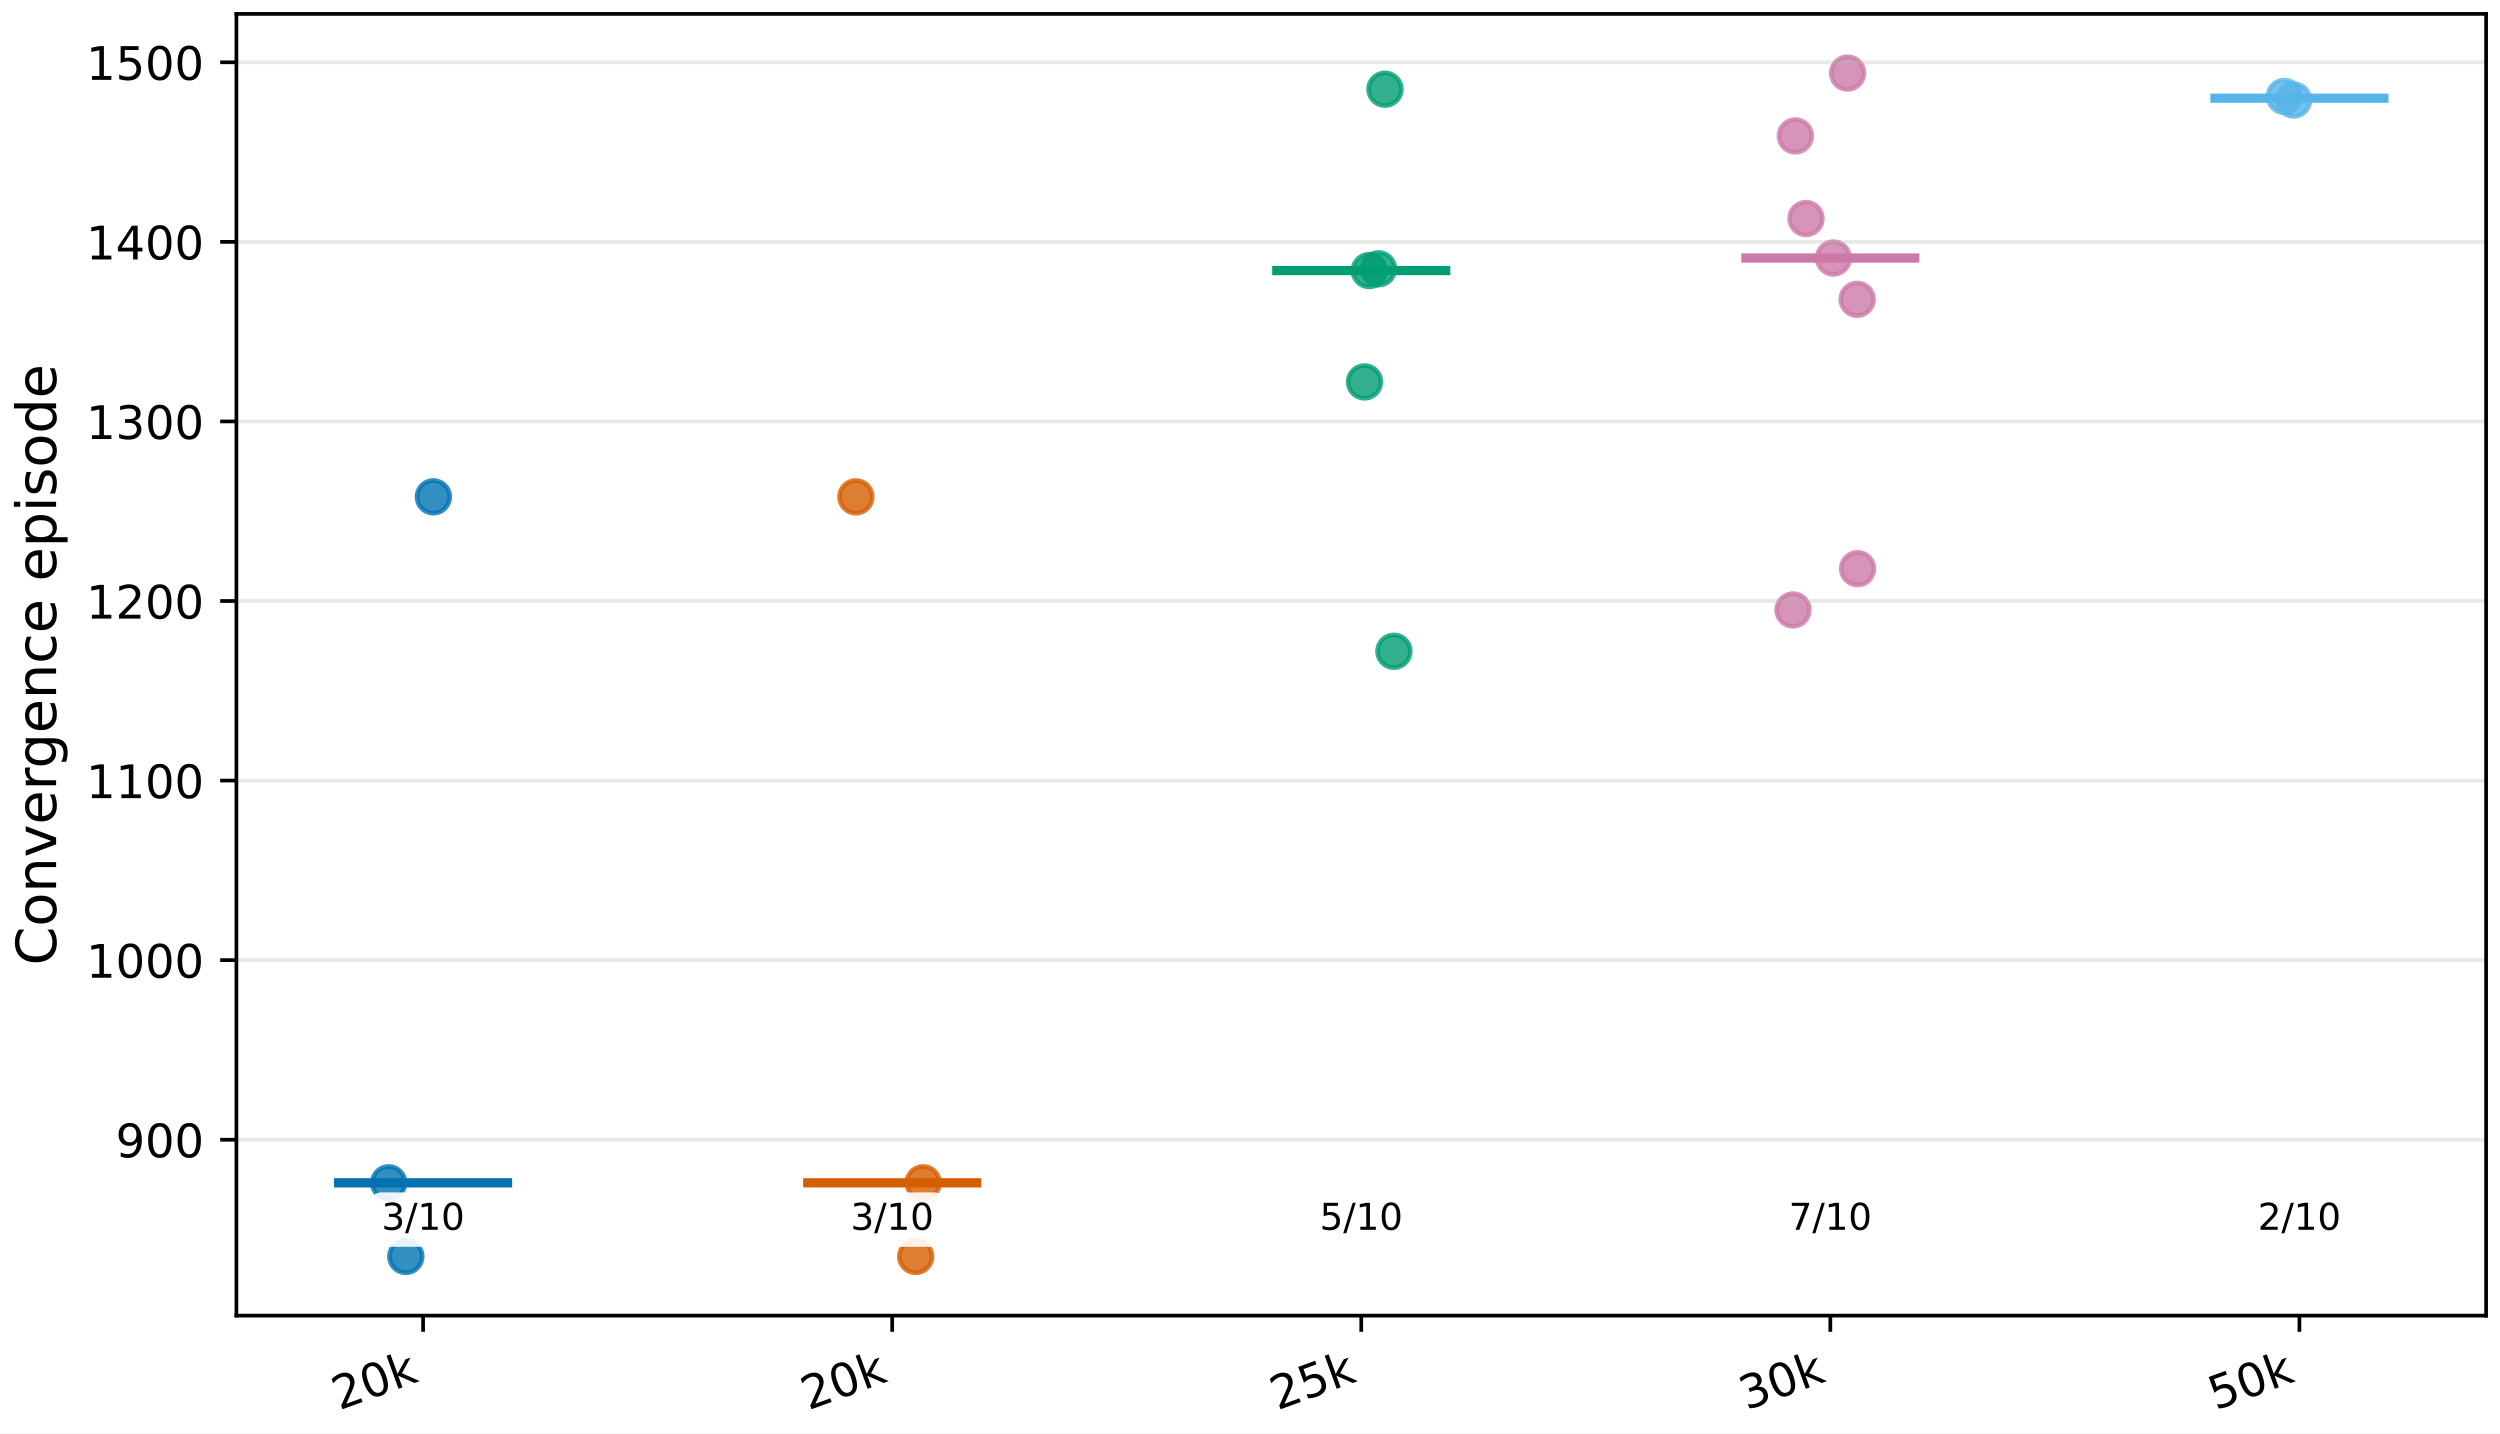
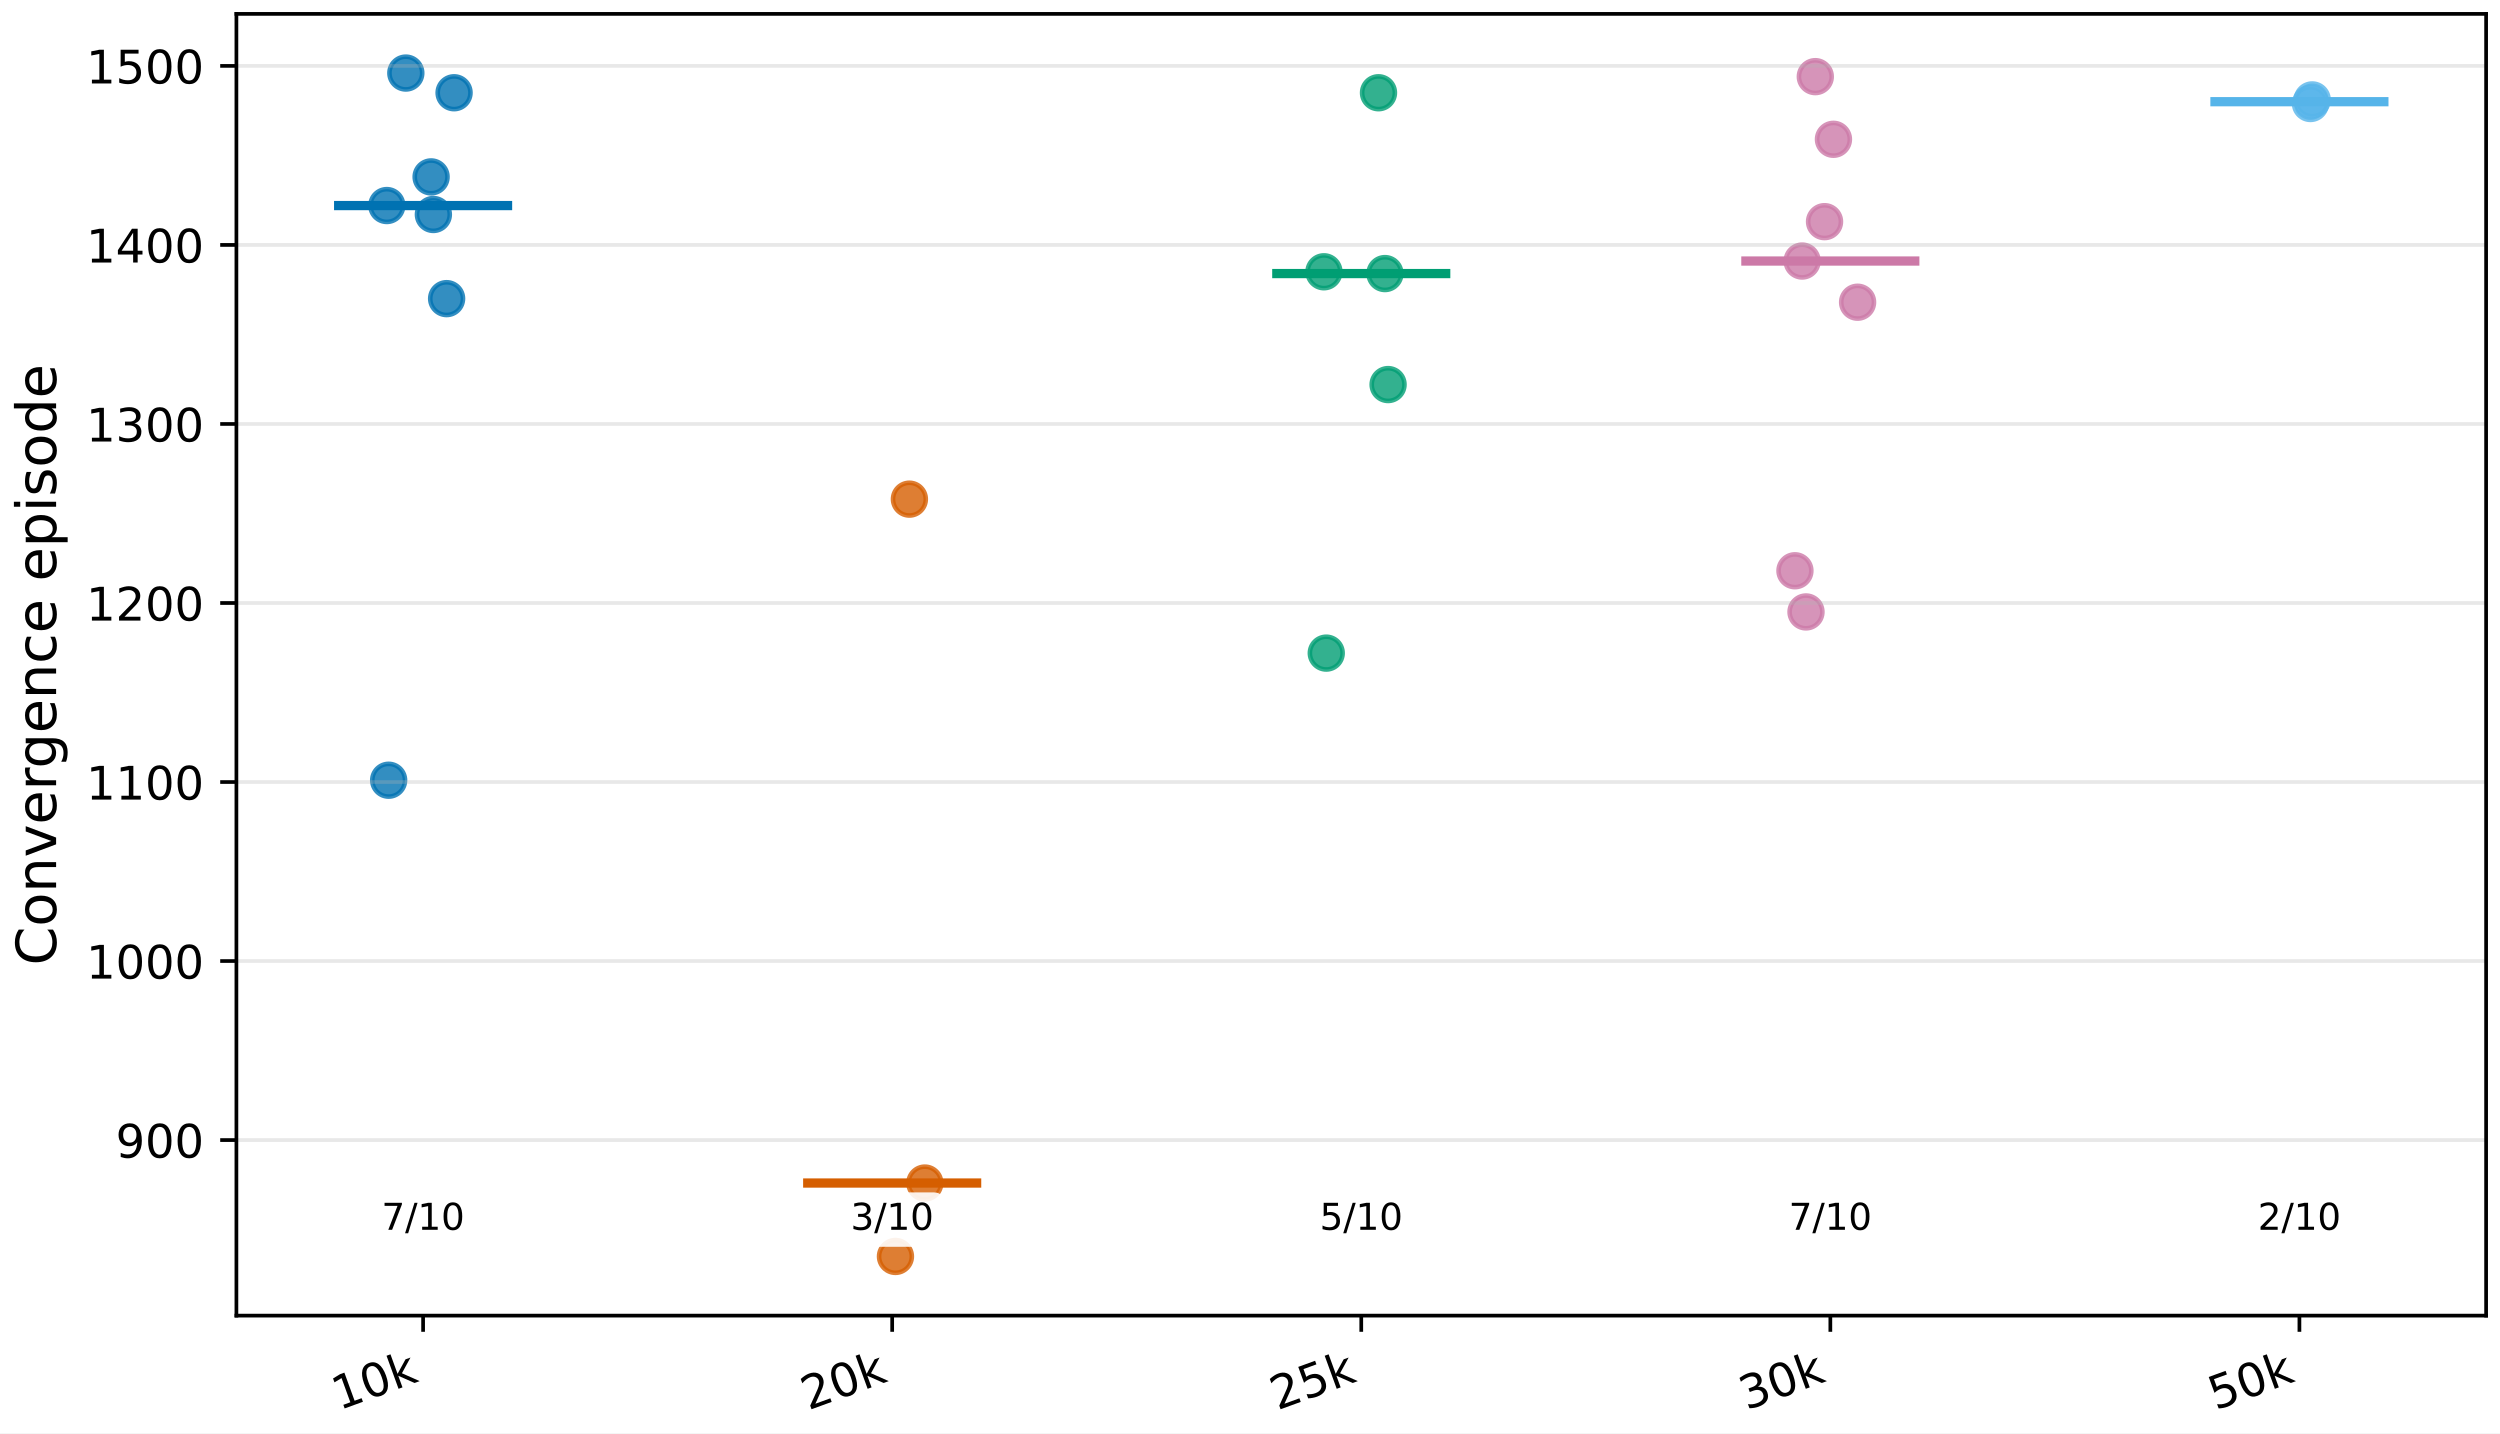
<svg xmlns="http://www.w3.org/2000/svg" xmlns:xlink="http://www.w3.org/1999/xlink" width="540pt" height="309.6pt" viewBox="0 0 540 309.6" version="1.1">
  <defs>
    <style type="text/css">*{stroke-linejoin: round; stroke-linecap: butt}</style>
  </defs>
  <g id="figure_1">
    <g id="patch_1">
      <path d="M 0 309.6  L 540 309.6  L 540 0  L 0 0  z " style="fill: #ffffff" />
    </g>
    <g id="axes_1">
      <g id="patch_2">
        <path d="M 51.064 284.173  L 537 284.173  L 537 3  L 51.064 3  z " style="fill: #ffffff" />
      </g>
      <g id="PathCollection_1">
        <defs>
-           <path id="mad6be61bfe" d="M 0 3.536  C 0.938 3.536 1.837 3.163 2.5 2.5  C 3.163 1.837 3.536 0.938 3.536 0  C 3.536 -0.938 3.163 -1.837 2.5 -2.5  C 1.837 -3.163 0.938 -3.536 0 -3.536  C -0.938 -3.536 -1.837 -3.163 -2.5 -2.5  C -3.163 -1.837 -3.536 -0.938 -3.536 0  C -3.536 0.938 -3.163 1.837 -2.5 2.5  C -1.837 3.163 -0.938 3.536 0 3.536  z " style="stroke: #0072b2; stroke-opacity: 0.8" />
+           <path id="m08c985f103" d="M 0 3.536  C 0.938 3.536 1.837 3.163 2.5 2.5  C 3.163 1.837 3.536 0.938 3.536 0  C 3.536 -0.938 3.163 -1.837 2.5 -2.5  C 1.837 -3.163 0.938 -3.536 0 -3.536  C -0.938 -3.536 -1.837 -3.163 -2.5 -2.5  C -3.163 -1.837 -3.536 -0.938 -3.536 0  C -3.536 0.938 -3.163 1.837 -2.5 2.5  C -1.837 3.163 -0.938 3.536 0 3.536  z " style="stroke: #0072b2; stroke-opacity: 0.8" />
        </defs>
-         <g clip-path="url(#pda0792e534)">
-           <use xlink:href="#mad6be61bfe" x="93.61" y="107.32" style="fill: #0072b2; fill-opacity: 0.8; stroke: #0072b2; stroke-opacity: 0.8" />
-           <use xlink:href="#mad6be61bfe" x="87.658" y="271.392" style="fill: #0072b2; fill-opacity: 0.8; stroke: #0072b2; stroke-opacity: 0.8" />
-           <use xlink:href="#mad6be61bfe" x="83.948" y="255.489" style="fill: #0072b2; fill-opacity: 0.8; stroke: #0072b2; stroke-opacity: 0.8" />
+         <g clip-path="url(#p8108a9ac82)">
+           <use xlink:href="#m08c985f103" x="93.61" y="46.33" style="fill: #0072b2; fill-opacity: 0.8; stroke: #0072b2; stroke-opacity: 0.8" />
+           <use xlink:href="#m08c985f103" x="87.658" y="15.781" style="fill: #0072b2; fill-opacity: 0.8; stroke: #0072b2; stroke-opacity: 0.8" />
+           <use xlink:href="#m08c985f103" x="83.948" y="168.529" style="fill: #0072b2; fill-opacity: 0.8; stroke: #0072b2; stroke-opacity: 0.8" />
+           <use xlink:href="#m08c985f103" x="83.552" y="44.397" style="fill: #0072b2; fill-opacity: 0.8; stroke: #0072b2; stroke-opacity: 0.8" />
+           <use xlink:href="#m08c985f103" x="96.468" y="64.505" style="fill: #0072b2; fill-opacity: 0.8; stroke: #0072b2; stroke-opacity: 0.8" />
+           <use xlink:href="#m08c985f103" x="98.081" y="20.035" style="fill: #0072b2; fill-opacity: 0.8; stroke: #0072b2; stroke-opacity: 0.8" />
+           <use xlink:href="#m08c985f103" x="93.118" y="38.21" style="fill: #0072b2; fill-opacity: 0.8; stroke: #0072b2; stroke-opacity: 0.8" />
        </g>
      </g>
      <g id="PathCollection_2">
        <defs>
-           <path id="m1b64a52588" d="M 0 3.536  C 0.938 3.536 1.837 3.163 2.5 2.5  C 3.163 1.837 3.536 0.938 3.536 0  C 3.536 -0.938 3.163 -1.837 2.5 -2.5  C 1.837 -3.163 0.938 -3.536 0 -3.536  C -0.938 -3.536 -1.837 -3.163 -2.5 -2.5  C -3.163 -1.837 -3.536 -0.938 -3.536 0  C -3.536 0.938 -3.163 1.837 -2.5 2.5  C -1.837 3.163 -0.938 3.536 0 3.536  z " style="stroke: #d55e00; stroke-opacity: 0.8" />
+           <path id="meb2c3dd4ef" d="M 0 3.536  C 0.938 3.536 1.837 3.163 2.5 2.5  C 3.163 1.837 3.536 0.938 3.536 0  C 3.536 -0.938 3.163 -1.837 2.5 -2.5  C 1.837 -3.163 0.938 -3.536 0 -3.536  C -0.938 -3.536 -1.837 -3.163 -2.5 -2.5  C -3.163 -1.837 -3.536 -0.938 -3.536 0  C -3.536 0.938 -3.163 1.837 -2.5 2.5  C -1.837 3.163 -0.938 3.536 0 3.536  z " style="stroke: #d55e00; stroke-opacity: 0.8" />
        </defs>
-         <g clip-path="url(#pda0792e534)">
-           <use xlink:href="#m1b64a52588" x="184.873" y="107.32" style="fill: #d55e00; fill-opacity: 0.8; stroke: #d55e00; stroke-opacity: 0.8" />
-           <use xlink:href="#m1b64a52588" x="197.789" y="271.392" style="fill: #d55e00; fill-opacity: 0.8; stroke: #d55e00; stroke-opacity: 0.8" />
-           <use xlink:href="#m1b64a52588" x="199.402" y="255.489" style="fill: #d55e00; fill-opacity: 0.8; stroke: #d55e00; stroke-opacity: 0.8" />
+         <g clip-path="url(#p8108a9ac82)">
+           <use xlink:href="#meb2c3dd4ef" x="196.431" y="107.816" style="fill: #d55e00; fill-opacity: 0.8; stroke: #d55e00; stroke-opacity: 0.8" />
+           <use xlink:href="#meb2c3dd4ef" x="193.418" y="271.392" style="fill: #d55e00; fill-opacity: 0.8; stroke: #d55e00; stroke-opacity: 0.8" />
+           <use xlink:href="#meb2c3dd4ef" x="199.764" y="255.537" style="fill: #d55e00; fill-opacity: 0.8; stroke: #d55e00; stroke-opacity: 0.8" />
        </g>
      </g>
      <g id="PathCollection_3">
        <defs>
-           <path id="m10fcb82336" d="M 0 3.536  C 0.938 3.536 1.837 3.163 2.5 2.5  C 3.163 1.837 3.536 0.938 3.536 0  C 3.536 -0.938 3.163 -1.837 2.5 -2.5  C 1.837 -3.163 0.938 -3.536 0 -3.536  C -0.938 -3.536 -1.837 -3.163 -2.5 -2.5  C -3.163 -1.837 -3.536 -0.938 -3.536 0  C -3.536 0.938 -3.163 1.837 -2.5 2.5  C -1.837 3.163 -0.938 3.536 0 3.536  z " style="stroke: #009e73; stroke-opacity: 0.8" />
+           <path id="m540db46523" d="M 0 3.536  C 0.938 3.536 1.837 3.163 2.5 2.5  C 3.163 1.837 3.536 0.938 3.536 0  C 3.536 -0.938 3.163 -1.837 2.5 -2.5  C 1.837 -3.163 0.938 -3.536 0 -3.536  C -0.938 -3.536 -1.837 -3.163 -2.5 -2.5  C -3.163 -1.837 -3.536 -0.938 -3.536 0  C -3.536 0.938 -3.163 1.837 -2.5 2.5  C -1.837 3.163 -0.938 3.536 0 3.536  z " style="stroke: #009e73; stroke-opacity: 0.8" />
        </defs>
-         <g clip-path="url(#pda0792e534)">
-           <use xlink:href="#m10fcb82336" x="295.761" y="58.447" style="fill: #009e73; fill-opacity: 0.8; stroke: #009e73; stroke-opacity: 0.8" />
-           <use xlink:href="#m10fcb82336" x="297.752" y="58.059" style="fill: #009e73; fill-opacity: 0.8; stroke: #009e73; stroke-opacity: 0.8" />
-           <use xlink:href="#m10fcb82336" x="294.739" y="82.496" style="fill: #009e73; fill-opacity: 0.8; stroke: #009e73; stroke-opacity: 0.8" />
-           <use xlink:href="#m10fcb82336" x="301.085" y="140.677" style="fill: #009e73; fill-opacity: 0.8; stroke: #009e73; stroke-opacity: 0.8" />
-           <use xlink:href="#m10fcb82336" x="299.152" y="19.272" style="fill: #009e73; fill-opacity: 0.8; stroke: #009e73; stroke-opacity: 0.8" />
+         <g clip-path="url(#p8108a9ac82)">
+           <use xlink:href="#m540db46523" x="299.152" y="59.092" style="fill: #009e73; fill-opacity: 0.8; stroke: #009e73; stroke-opacity: 0.8" />
+           <use xlink:href="#m540db46523" x="285.971" y="58.705" style="fill: #009e73; fill-opacity: 0.8; stroke: #009e73; stroke-opacity: 0.8" />
+           <use xlink:href="#m540db46523" x="299.826" y="83.067" style="fill: #009e73; fill-opacity: 0.8; stroke: #009e73; stroke-opacity: 0.8" />
+           <use xlink:href="#m540db46523" x="286.471" y="141.073" style="fill: #009e73; fill-opacity: 0.8; stroke: #009e73; stroke-opacity: 0.8" />
+           <use xlink:href="#m540db46523" x="297.755" y="20.035" style="fill: #009e73; fill-opacity: 0.8; stroke: #009e73; stroke-opacity: 0.8" />
        </g>
      </g>
      <g id="PathCollection_4">
        <defs>
-           <path id="mb8eac9ff98" d="M 0 3.536  C 0.938 3.536 1.837 3.163 2.5 2.5  C 3.163 1.837 3.536 0.938 3.536 0  C 3.536 -0.938 3.163 -1.837 2.5 -2.5  C 1.837 -3.163 0.938 -3.536 0 -3.536  C -0.938 -3.536 -1.837 -3.163 -2.5 -2.5  C -3.163 -1.837 -3.536 -0.938 -3.536 0  C -3.536 0.938 -3.163 1.837 -2.5 2.5  C -1.837 3.163 -0.938 3.536 0 3.536  z " style="stroke: #cc79a7; stroke-opacity: 0.8" />
+           <path id="mb07aaba32c" d="M 0 3.536  C 0.938 3.536 1.837 3.163 2.5 2.5  C 3.163 1.837 3.536 0.938 3.536 0  C 3.536 -0.938 3.163 -1.837 2.5 -2.5  C 1.837 -3.163 0.938 -3.536 0 -3.536  C -0.938 -3.536 -1.837 -3.163 -2.5 -2.5  C -3.163 -1.837 -3.536 -0.938 -3.536 0  C -3.536 0.938 -3.163 1.837 -2.5 2.5  C -1.837 3.163 -0.938 3.536 0 3.536  z " style="stroke: #cc79a7; stroke-opacity: 0.8" />
        </defs>
-         <g clip-path="url(#pda0792e534)">
-           <use xlink:href="#mb8eac9ff98" x="387.292" y="131.756" style="fill: #cc79a7; fill-opacity: 0.8; stroke: #cc79a7; stroke-opacity: 0.8" />
-           <use xlink:href="#mb8eac9ff98" x="401.147" y="64.653" style="fill: #cc79a7; fill-opacity: 0.8; stroke: #cc79a7; stroke-opacity: 0.8" />
-           <use xlink:href="#mb8eac9ff98" x="387.792" y="29.357" style="fill: #cc79a7; fill-opacity: 0.8; stroke: #cc79a7; stroke-opacity: 0.8" />
-           <use xlink:href="#mb8eac9ff98" x="399.076" y="15.781" style="fill: #cc79a7; fill-opacity: 0.8; stroke: #cc79a7; stroke-opacity: 0.8" />
-           <use xlink:href="#mb8eac9ff98" x="390.095" y="47.199" style="fill: #cc79a7; fill-opacity: 0.8; stroke: #cc79a7; stroke-opacity: 0.8" />
-           <use xlink:href="#mb8eac9ff98" x="401.241" y="122.835" style="fill: #cc79a7; fill-opacity: 0.8; stroke: #cc79a7; stroke-opacity: 0.8" />
-           <use xlink:href="#mb8eac9ff98" x="396.025" y="55.732" style="fill: #cc79a7; fill-opacity: 0.8; stroke: #cc79a7; stroke-opacity: 0.8" />
+         <g clip-path="url(#p8108a9ac82)">
+           <use xlink:href="#mb07aaba32c" x="390.095" y="132.179" style="fill: #cc79a7; fill-opacity: 0.8; stroke: #cc79a7; stroke-opacity: 0.8" />
+           <use xlink:href="#mb07aaba32c" x="401.241" y="65.279" style="fill: #cc79a7; fill-opacity: 0.8; stroke: #cc79a7; stroke-opacity: 0.8" />
+           <use xlink:href="#mb07aaba32c" x="396.025" y="30.089" style="fill: #cc79a7; fill-opacity: 0.8; stroke: #cc79a7; stroke-opacity: 0.8" />
+           <use xlink:href="#mb07aaba32c" x="392.106" y="16.554" style="fill: #cc79a7; fill-opacity: 0.8; stroke: #cc79a7; stroke-opacity: 0.8" />
+           <use xlink:href="#mb07aaba32c" x="394.1" y="47.877" style="fill: #cc79a7; fill-opacity: 0.8; stroke: #cc79a7; stroke-opacity: 0.8" />
+           <use xlink:href="#mb07aaba32c" x="387.706" y="123.284" style="fill: #cc79a7; fill-opacity: 0.8; stroke: #cc79a7; stroke-opacity: 0.8" />
+           <use xlink:href="#mb07aaba32c" x="389.262" y="56.385" style="fill: #cc79a7; fill-opacity: 0.8; stroke: #cc79a7; stroke-opacity: 0.8" />
        </g>
      </g>
      <g id="PathCollection_5">
        <defs>
-           <path id="mf3502fc6fc" d="M 0 3.536  C 0.938 3.536 1.837 3.163 2.5 2.5  C 3.163 1.837 3.536 0.938 3.536 0  C 3.536 -0.938 3.163 -1.837 2.5 -2.5  C 1.837 -3.163 0.938 -3.536 0 -3.536  C -0.938 -3.536 -1.837 -3.163 -2.5 -2.5  C -3.163 -1.837 -3.536 -0.938 -3.536 0  C -3.536 0.938 -3.163 1.837 -2.5 2.5  C -1.837 3.163 -0.938 3.536 0 3.536  z " style="stroke: #56b4e9; stroke-opacity: 0.8" />
+           <path id="m45dda30b47" d="M 0 3.536  C 0.938 3.536 1.837 3.163 2.5 2.5  C 3.163 1.837 3.536 0.938 3.536 0  C 3.536 -0.938 3.163 -1.837 2.5 -2.5  C 1.837 -3.163 0.938 -3.536 0 -3.536  C -0.938 -3.536 -1.837 -3.163 -2.5 -2.5  C -3.163 -1.837 -3.536 -0.938 -3.536 0  C -3.536 0.938 -3.163 1.837 -2.5 2.5  C -1.837 3.163 -0.938 3.536 0 3.536  z " style="stroke: #56b4e9; stroke-opacity: 0.8" />
        </defs>
-         <g clip-path="url(#pda0792e534)">
-           <use xlink:href="#mf3502fc6fc" x="493.427" y="20.823" style="fill: #56b4e9; fill-opacity: 0.8; stroke: #56b4e9; stroke-opacity: 0.8" />
-           <use xlink:href="#mf3502fc6fc" x="495.421" y="21.599" style="fill: #56b4e9; fill-opacity: 0.8; stroke: #56b4e9; stroke-opacity: 0.8" />
+         <g clip-path="url(#p8108a9ac82)">
+           <use xlink:href="#m45dda30b47" x="499.44" y="21.581" style="fill: #56b4e9; fill-opacity: 0.8; stroke: #56b4e9; stroke-opacity: 0.8" />
+           <use xlink:href="#m45dda30b47" x="499.06" y="22.355" style="fill: #56b4e9; fill-opacity: 0.8; stroke: #56b4e9; stroke-opacity: 0.8" />
        </g>
      </g>
      <g id="matplotlib.axis_1">
        <g id="xtick_1">
          <g id="line2d_1">
            <defs>
-               <path id="m8695952b11" d="M 0 0  L 0 3.5  " style="stroke: #000000; stroke-width: 0.8" />
+               <path id="m06d02bda89" d="M 0 0  L 0 3.5  " style="stroke: #000000; stroke-width: 0.8" />
            </defs>
            <g>
-               <use xlink:href="#m8695952b11" x="91.39" y="284.173" style="stroke: #000000; stroke-width: 0.8" />
+               <use xlink:href="#m06d02bda89" x="91.39" y="284.173" style="stroke: #000000; stroke-width: 0.8" />
            </g>
          </g>
          <g id="text_1">
            <g transform="translate(73.27948 304.6455) rotate(-20) scale(0.1 -0.1)">
              <defs>
-                 <path id="DejaVuSans-32" d="M 1228 531  L 3431 531  L 3431 0  L 469 0  L 469 531  Q 828 903 1448 1529  Q 2069 2156 2228 2338  Q 2531 2678 2651 2914  Q 2772 3150 2772 3378  Q 2772 3750 2511 3984  Q 2250 4219 1831 4219  Q 1534 4219 1204 4116  Q 875 4013 500 3803  L 500 4441  Q 881 4594 1212 4672  Q 1544 4750 1819 4750  Q 2544 4750 2975 4387  Q 3406 4025 3406 3419  Q 3406 3131 3298 2873  Q 3191 2616 2906 2266  Q 2828 2175 2409 1742  Q 1991 1309 1228 531  z " transform="scale(0.015625)" />
+                 <path id="DejaVuSans-31" d="M 794 531  L 1825 531  L 1825 4091  L 703 3866  L 703 4441  L 1819 4666  L 2450 4666  L 2450 531  L 3481 531  L 3481 0  L 794 0  L 794 531  z " transform="scale(0.015625)" />
                <path id="DejaVuSans-30" d="M 2034 4250  Q 1547 4250 1301 3770  Q 1056 3291 1056 2328  Q 1056 1369 1301 889  Q 1547 409 2034 409  Q 2525 409 2770 889  Q 3016 1369 3016 2328  Q 3016 3291 2770 3770  Q 2525 4250 2034 4250  z M 2034 4750  Q 2819 4750 3233 4129  Q 3647 3509 3647 2328  Q 3647 1150 3233 529  Q 2819 -91 2034 -91  Q 1250 -91 836 529  Q 422 1150 422 2328  Q 422 3509 836 4129  Q 1250 4750 2034 4750  z " transform="scale(0.015625)" />
                <path id="DejaVuSans-6b" d="M 581 4863  L 1159 4863  L 1159 1991  L 2875 3500  L 3609 3500  L 1753 1863  L 3688 0  L 2938 0  L 1159 1709  L 1159 0  L 581 0  L 581 4863  z " transform="scale(0.015625)" />
              </defs>
-               <use xlink:href="#DejaVuSans-32" />
+               <use xlink:href="#DejaVuSans-31" />
              <use xlink:href="#DejaVuSans-30" transform="translate(63.62305 0)" />
              <use xlink:href="#DejaVuSans-6b" transform="translate(127.2461 0)" />
            </g>
          </g>
        </g>
        <g id="xtick_2">
          <g id="line2d_2">
            <g>
-               <use xlink:href="#m8695952b11" x="192.711" y="284.173" style="stroke: #000000; stroke-width: 0.8" />
+               <use xlink:href="#m06d02bda89" x="192.711" y="284.173" style="stroke: #000000; stroke-width: 0.8" />
            </g>
          </g>
          <g id="text_2">
            <g transform="translate(174.6005 304.6455) rotate(-20) scale(0.1 -0.1)">
+               <defs>
+                 <path id="DejaVuSans-32" d="M 1228 531  L 3431 531  L 3431 0  L 469 0  L 469 531  Q 828 903 1448 1529  Q 2069 2156 2228 2338  Q 2531 2678 2651 2914  Q 2772 3150 2772 3378  Q 2772 3750 2511 3984  Q 2250 4219 1831 4219  Q 1534 4219 1204 4116  Q 875 4013 500 3803  L 500 4441  Q 881 4594 1212 4672  Q 1544 4750 1819 4750  Q 2544 4750 2975 4387  Q 3406 4025 3406 3419  Q 3406 3131 3298 2873  Q 3191 2616 2906 2266  Q 2828 2175 2409 1742  Q 1991 1309 1228 531  z " transform="scale(0.015625)" />
+               </defs>
              <use xlink:href="#DejaVuSans-32" />
              <use xlink:href="#DejaVuSans-30" transform="translate(63.62305 0)" />
              <use xlink:href="#DejaVuSans-6b" transform="translate(127.2461 0)" />
            </g>
          </g>
        </g>
        <g id="xtick_3">
          <g id="line2d_3">
            <g>
-               <use xlink:href="#m8695952b11" x="294.032" y="284.173" style="stroke: #000000; stroke-width: 0.8" />
+               <use xlink:href="#m06d02bda89" x="294.032" y="284.173" style="stroke: #000000; stroke-width: 0.8" />
            </g>
          </g>
          <g id="text_3">
            <g transform="translate(275.9216 304.6455) rotate(-20) scale(0.1 -0.1)">
              <defs>
                <path id="DejaVuSans-35" d="M 691 4666  L 3169 4666  L 3169 4134  L 1269 4134  L 1269 2991  Q 1406 3038 1543 3061  Q 1681 3084 1819 3084  Q 2600 3084 3056 2656  Q 3513 2228 3513 1497  Q 3513 744 3044 326  Q 2575 -91 1722 -91  Q 1428 -91 1123 -41  Q 819 9 494 109  L 494 744  Q 775 591 1075 516  Q 1375 441 1709 441  Q 2250 441 2565 725  Q 2881 1009 2881 1497  Q 2881 1984 2565 2268  Q 2250 2553 1709 2553  Q 1456 2553 1204 2497  Q 953 2441 691 2322  L 691 4666  z " transform="scale(0.015625)" />
              </defs>
              <use xlink:href="#DejaVuSans-32" />
              <use xlink:href="#DejaVuSans-35" transform="translate(63.62305 0)" />
              <use xlink:href="#DejaVuSans-6b" transform="translate(127.2461 0)" />
            </g>
          </g>
        </g>
        <g id="xtick_4">
          <g id="line2d_4">
            <g>
-               <use xlink:href="#m8695952b11" x="395.353" y="284.173" style="stroke: #000000; stroke-width: 0.8" />
+               <use xlink:href="#m06d02bda89" x="395.353" y="284.173" style="stroke: #000000; stroke-width: 0.8" />
            </g>
          </g>
          <g id="text_4">
            <g transform="translate(377.2426 304.6455) rotate(-20) scale(0.1 -0.1)">
              <defs>
                <path id="DejaVuSans-33" d="M 2597 2516  Q 3050 2419 3304 2112  Q 3559 1806 3559 1356  Q 3559 666 3084 287  Q 2609 -91 1734 -91  Q 1441 -91 1130 -33  Q 819 25 488 141  L 488 750  Q 750 597 1062 519  Q 1375 441 1716 441  Q 2309 441 2620 675  Q 2931 909 2931 1356  Q 2931 1769 2642 2001  Q 2353 2234 1838 2234  L 1294 2234  L 1294 2753  L 1863 2753  Q 2328 2753 2575 2939  Q 2822 3125 2822 3475  Q 2822 3834 2567 4026  Q 2313 4219 1838 4219  Q 1578 4219 1281 4162  Q 984 4106 628 3988  L 628 4550  Q 988 4650 1302 4700  Q 1616 4750 1894 4750  Q 2613 4750 3031 4423  Q 3450 4097 3450 3541  Q 3450 3153 3228 2886  Q 3006 2619 2597 2516  z " transform="scale(0.015625)" />
              </defs>
              <use xlink:href="#DejaVuSans-33" />
              <use xlink:href="#DejaVuSans-30" transform="translate(63.62305 0)" />
              <use xlink:href="#DejaVuSans-6b" transform="translate(127.2461 0)" />
            </g>
          </g>
        </g>
        <g id="xtick_5">
          <g id="line2d_5">
            <g>
-               <use xlink:href="#m8695952b11" x="496.674" y="284.173" style="stroke: #000000; stroke-width: 0.8" />
+               <use xlink:href="#m06d02bda89" x="496.674" y="284.173" style="stroke: #000000; stroke-width: 0.8" />
            </g>
          </g>
          <g id="text_5">
            <g transform="translate(478.5637 304.6455) rotate(-20) scale(0.1 -0.1)">
              <use xlink:href="#DejaVuSans-35" />
              <use xlink:href="#DejaVuSans-30" transform="translate(63.62305 0)" />
              <use xlink:href="#DejaVuSans-6b" transform="translate(127.2461 0)" />
            </g>
          </g>
        </g>
      </g>
      <g id="matplotlib.axis_2">
        <g id="ytick_1">
          <g id="line2d_6">
-             <path d="M 51.064 246.18  L 537 246.18  " clip-path="url(#pda0792e534)" style="fill: none; stroke: #b0b0b0; stroke-opacity: 0.3; stroke-width: 0.8; stroke-linecap: square" />
+             <path d="M 51.064 246.256  L 537 246.256  " clip-path="url(#p8108a9ac82)" style="fill: none; stroke: #b0b0b0; stroke-opacity: 0.3; stroke-width: 0.8; stroke-linecap: square" />
          </g>
          <g id="line2d_7">
            <defs>
-               <path id="m1871fb0bd4" d="M 0 0  L -3.5 0  " style="stroke: #000000; stroke-width: 0.8" />
+               <path id="m04e5a65d0e" d="M 0 0  L -3.5 0  " style="stroke: #000000; stroke-width: 0.8" />
            </defs>
            <g>
-               <use xlink:href="#m1871fb0bd4" x="51.064" y="246.18" style="stroke: #000000; stroke-width: 0.8" />
+               <use xlink:href="#m04e5a65d0e" x="51.064" y="246.256" style="stroke: #000000; stroke-width: 0.8" />
            </g>
          </g>
          <g id="text_6">
-             <g transform="translate(24.97649 249.9792) scale(0.1 -0.1)">
+             <g transform="translate(24.97649 250.0555) scale(0.1 -0.1)">
              <defs>
                <path id="DejaVuSans-39" d="M 703 97  L 703 672  Q 941 559 1184 500  Q 1428 441 1663 441  Q 2288 441 2617 861  Q 2947 1281 2994 2138  Q 2813 1869 2534 1725  Q 2256 1581 1919 1581  Q 1219 1581 811 2004  Q 403 2428 403 3163  Q 403 3881 828 4315  Q 1253 4750 1959 4750  Q 2769 4750 3195 4129  Q 3622 3509 3622 2328  Q 3622 1225 3098 567  Q 2575 -91 1691 -91  Q 1453 -91 1209 -44  Q 966 3 703 97  z M 1959 2075  Q 2384 2075 2632 2365  Q 2881 2656 2881 3163  Q 2881 3666 2632 3958  Q 2384 4250 1959 4250  Q 1534 4250 1286 3958  Q 1038 3666 1038 3163  Q 1038 2656 1286 2365  Q 1534 2075 1959 2075  z " transform="scale(0.015625)" />
              </defs>
              <use xlink:href="#DejaVuSans-39" />
              <use xlink:href="#DejaVuSans-30" transform="translate(63.62305 0)" />
              <use xlink:href="#DejaVuSans-30" transform="translate(127.2461 0)" />
            </g>
          </g>
        </g>
        <g id="ytick_2">
          <g id="line2d_8">
-             <path d="M 51.064 207.392  L 537 207.392  " clip-path="url(#pda0792e534)" style="fill: none; stroke: #b0b0b0; stroke-opacity: 0.3; stroke-width: 0.8; stroke-linecap: square" />
+             <path d="M 51.064 207.586  L 537 207.586  " clip-path="url(#p8108a9ac82)" style="fill: none; stroke: #b0b0b0; stroke-opacity: 0.3; stroke-width: 0.8; stroke-linecap: square" />
          </g>
          <g id="line2d_9">
            <g>
-               <use xlink:href="#m1871fb0bd4" x="51.064" y="207.392" style="stroke: #000000; stroke-width: 0.8" />
+               <use xlink:href="#m04e5a65d0e" x="51.064" y="207.586" style="stroke: #000000; stroke-width: 0.8" />
            </g>
          </g>
          <g id="text_7">
-             <g transform="translate(18.61399 211.1915) scale(0.1 -0.1)">
-               <defs>
-                 <path id="DejaVuSans-31" d="M 794 531  L 1825 531  L 1825 4091  L 703 3866  L 703 4441  L 1819 4666  L 2450 4666  L 2450 531  L 3481 531  L 3481 0  L 794 0  L 794 531  z " transform="scale(0.015625)" />
-               </defs>
+             <g transform="translate(18.61399 211.3851) scale(0.1 -0.1)">
              <use xlink:href="#DejaVuSans-31" />
              <use xlink:href="#DejaVuSans-30" transform="translate(63.62305 0)" />
              <use xlink:href="#DejaVuSans-30" transform="translate(127.2461 0)" />
              <use xlink:href="#DejaVuSans-30" transform="translate(190.8691 0)" />
            </g>
          </g>
        </g>
        <g id="ytick_3">
          <g id="line2d_10">
-             <path d="M 51.064 168.605  L 537 168.605  " clip-path="url(#pda0792e534)" style="fill: none; stroke: #b0b0b0; stroke-opacity: 0.3; stroke-width: 0.8; stroke-linecap: square" />
+             <path d="M 51.064 168.916  L 537 168.916  " clip-path="url(#p8108a9ac82)" style="fill: none; stroke: #b0b0b0; stroke-opacity: 0.3; stroke-width: 0.8; stroke-linecap: square" />
          </g>
          <g id="line2d_11">
            <g>
-               <use xlink:href="#m1871fb0bd4" x="51.064" y="168.605" style="stroke: #000000; stroke-width: 0.8" />
+               <use xlink:href="#m04e5a65d0e" x="51.064" y="168.916" style="stroke: #000000; stroke-width: 0.8" />
            </g>
          </g>
          <g id="text_8">
-             <g transform="translate(18.61399 172.4037) scale(0.1 -0.1)">
+             <g transform="translate(18.61399 172.7147) scale(0.1 -0.1)">
              <use xlink:href="#DejaVuSans-31" />
              <use xlink:href="#DejaVuSans-31" transform="translate(63.62305 0)" />
              <use xlink:href="#DejaVuSans-30" transform="translate(127.2461 0)" />
              <use xlink:href="#DejaVuSans-30" transform="translate(190.8691 0)" />
            </g>
          </g>
        </g>
        <g id="ytick_4">
          <g id="line2d_12">
-             <path d="M 51.064 129.817  L 537 129.817  " clip-path="url(#pda0792e534)" style="fill: none; stroke: #b0b0b0; stroke-opacity: 0.3; stroke-width: 0.8; stroke-linecap: square" />
+             <path d="M 51.064 130.245  L 537 130.245  " clip-path="url(#p8108a9ac82)" style="fill: none; stroke: #b0b0b0; stroke-opacity: 0.3; stroke-width: 0.8; stroke-linecap: square" />
          </g>
          <g id="line2d_13">
            <g>
-               <use xlink:href="#m1871fb0bd4" x="51.064" y="129.817" style="stroke: #000000; stroke-width: 0.8" />
+               <use xlink:href="#m04e5a65d0e" x="51.064" y="130.245" style="stroke: #000000; stroke-width: 0.8" />
            </g>
          </g>
          <g id="text_9">
-             <g transform="translate(18.61399 133.616) scale(0.1 -0.1)">
+             <g transform="translate(18.61399 134.0443) scale(0.1 -0.1)">
              <use xlink:href="#DejaVuSans-31" />
              <use xlink:href="#DejaVuSans-32" transform="translate(63.62305 0)" />
              <use xlink:href="#DejaVuSans-30" transform="translate(127.2461 0)" />
              <use xlink:href="#DejaVuSans-30" transform="translate(190.8691 0)" />
            </g>
          </g>
        </g>
        <g id="ytick_5">
          <g id="line2d_14">
-             <path d="M 51.064 91.029  L 537 91.029  " clip-path="url(#pda0792e534)" style="fill: none; stroke: #b0b0b0; stroke-opacity: 0.3; stroke-width: 0.8; stroke-linecap: square" />
+             <path d="M 51.064 91.575  L 537 91.575  " clip-path="url(#p8108a9ac82)" style="fill: none; stroke: #b0b0b0; stroke-opacity: 0.3; stroke-width: 0.8; stroke-linecap: square" />
          </g>
          <g id="line2d_15">
            <g>
-               <use xlink:href="#m1871fb0bd4" x="51.064" y="91.029" style="stroke: #000000; stroke-width: 0.8" />
+               <use xlink:href="#m04e5a65d0e" x="51.064" y="91.575" style="stroke: #000000; stroke-width: 0.8" />
            </g>
          </g>
          <g id="text_10">
-             <g transform="translate(18.61399 94.82824) scale(0.1 -0.1)">
+             <g transform="translate(18.61399 95.37397) scale(0.1 -0.1)">
              <use xlink:href="#DejaVuSans-31" />
              <use xlink:href="#DejaVuSans-33" transform="translate(63.62305 0)" />
              <use xlink:href="#DejaVuSans-30" transform="translate(127.2461 0)" />
              <use xlink:href="#DejaVuSans-30" transform="translate(190.8691 0)" />
            </g>
          </g>
        </g>
        <g id="ytick_6">
          <g id="line2d_16">
-             <path d="M 51.064 52.241  L 537 52.241  " clip-path="url(#pda0792e534)" style="fill: none; stroke: #b0b0b0; stroke-opacity: 0.3; stroke-width: 0.8; stroke-linecap: square" />
+             <path d="M 51.064 52.904  L 537 52.904  " clip-path="url(#p8108a9ac82)" style="fill: none; stroke: #b0b0b0; stroke-opacity: 0.3; stroke-width: 0.8; stroke-linecap: square" />
          </g>
          <g id="line2d_17">
            <g>
-               <use xlink:href="#m1871fb0bd4" x="51.064" y="52.241" style="stroke: #000000; stroke-width: 0.8" />
+               <use xlink:href="#m04e5a65d0e" x="51.064" y="52.904" style="stroke: #000000; stroke-width: 0.8" />
            </g>
          </g>
          <g id="text_11">
-             <g transform="translate(18.61399 56.0405) scale(0.1 -0.1)">
+             <g transform="translate(18.61399 56.70358) scale(0.1 -0.1)">
              <defs>
                <path id="DejaVuSans-34" d="M 2419 4116  L 825 1625  L 2419 1625  L 2419 4116  z M 2253 4666  L 3047 4666  L 3047 1625  L 3713 1625  L 3713 1100  L 3047 1100  L 3047 0  L 2419 0  L 2419 1100  L 313 1100  L 313 1709  L 2253 4666  z " transform="scale(0.015625)" />
              </defs>
              <use xlink:href="#DejaVuSans-31" />
              <use xlink:href="#DejaVuSans-34" transform="translate(63.62305 0)" />
              <use xlink:href="#DejaVuSans-30" transform="translate(127.2461 0)" />
              <use xlink:href="#DejaVuSans-30" transform="translate(190.8691 0)" />
            </g>
          </g>
        </g>
        <g id="ytick_7">
          <g id="line2d_18">
-             <path d="M 51.064 13.454  L 537 13.454  " clip-path="url(#pda0792e534)" style="fill: none; stroke: #b0b0b0; stroke-opacity: 0.3; stroke-width: 0.8; stroke-linecap: square" />
+             <path d="M 51.064 14.234  L 537 14.234  " clip-path="url(#p8108a9ac82)" style="fill: none; stroke: #b0b0b0; stroke-opacity: 0.3; stroke-width: 0.8; stroke-linecap: square" />
          </g>
          <g id="line2d_19">
            <g>
-               <use xlink:href="#m1871fb0bd4" x="51.064" y="13.454" style="stroke: #000000; stroke-width: 0.8" />
+               <use xlink:href="#m04e5a65d0e" x="51.064" y="14.234" style="stroke: #000000; stroke-width: 0.8" />
            </g>
          </g>
          <g id="text_12">
-             <g transform="translate(18.61399 17.25276) scale(0.1 -0.1)">
+             <g transform="translate(18.61399 18.0332) scale(0.1 -0.1)">
              <use xlink:href="#DejaVuSans-31" />
              <use xlink:href="#DejaVuSans-35" transform="translate(63.62305 0)" />
              <use xlink:href="#DejaVuSans-30" transform="translate(127.2461 0)" />
              <use xlink:href="#DejaVuSans-30" transform="translate(190.8691 0)" />
            </g>
          </g>
        </g>
        <g id="text_13">
          <g transform="translate(12.11837 208.5214) rotate(-90) scale(0.12 -0.12)">
            <defs>
              <path id="DejaVuSans-43" d="M 4122 4306  L 4122 3641  Q 3803 3938 3442 4084  Q 3081 4231 2675 4231  Q 1875 4231 1450 3742  Q 1025 3253 1025 2328  Q 1025 1406 1450 917  Q 1875 428 2675 428  Q 3081 428 3442 575  Q 3803 722 4122 1019  L 4122 359  Q 3791 134 3420 21  Q 3050 -91 2638 -91  Q 1578 -91 968 557  Q 359 1206 359 2328  Q 359 3453 968 4101  Q 1578 4750 2638 4750  Q 3056 4750 3426 4639  Q 3797 4528 4122 4306  z " transform="scale(0.015625)" />
              <path id="DejaVuSans-6f" d="M 1959 3097  Q 1497 3097 1228 2736  Q 959 2375 959 1747  Q 959 1119 1226 758  Q 1494 397 1959 397  Q 2419 397 2687 759  Q 2956 1122 2956 1747  Q 2956 2369 2687 2733  Q 2419 3097 1959 3097  z M 1959 3584  Q 2709 3584 3137 3096  Q 3566 2609 3566 1747  Q 3566 888 3137 398  Q 2709 -91 1959 -91  Q 1206 -91 779 398  Q 353 888 353 1747  Q 353 2609 779 3096  Q 1206 3584 1959 3584  z " transform="scale(0.015625)" />
              <path id="DejaVuSans-6e" d="M 3513 2113  L 3513 0  L 2938 0  L 2938 2094  Q 2938 2591 2744 2837  Q 2550 3084 2163 3084  Q 1697 3084 1428 2787  Q 1159 2491 1159 1978  L 1159 0  L 581 0  L 581 3500  L 1159 3500  L 1159 2956  Q 1366 3272 1645 3428  Q 1925 3584 2291 3584  Q 2894 3584 3203 3211  Q 3513 2838 3513 2113  z " transform="scale(0.015625)" />
              <path id="DejaVuSans-76" d="M 191 3500  L 800 3500  L 1894 563  L 2988 3500  L 3597 3500  L 2284 0  L 1503 0  L 191 3500  z " transform="scale(0.015625)" />
              <path id="DejaVuSans-65" d="M 3597 1894  L 3597 1613  L 953 1613  Q 991 1019 1311 708  Q 1631 397 2203 397  Q 2534 397 2845 478  Q 3156 559 3463 722  L 3463 178  Q 3153 47 2828 -22  Q 2503 -91 2169 -91  Q 1331 -91 842 396  Q 353 884 353 1716  Q 353 2575 817 3079  Q 1281 3584 2069 3584  Q 2775 3584 3186 3129  Q 3597 2675 3597 1894  z M 3022 2063  Q 3016 2534 2758 2815  Q 2500 3097 2075 3097  Q 1594 3097 1305 2825  Q 1016 2553 972 2059  L 3022 2063  z " transform="scale(0.015625)" />
              <path id="DejaVuSans-72" d="M 2631 2963  Q 2534 3019 2420 3045  Q 2306 3072 2169 3072  Q 1681 3072 1420 2755  Q 1159 2438 1159 1844  L 1159 0  L 581 0  L 581 3500  L 1159 3500  L 1159 2956  Q 1341 3275 1631 3429  Q 1922 3584 2338 3584  Q 2397 3584 2469 3576  Q 2541 3569 2628 3553  L 2631 2963  z " transform="scale(0.015625)" />
              <path id="DejaVuSans-67" d="M 2906 1791  Q 2906 2416 2648 2759  Q 2391 3103 1925 3103  Q 1463 3103 1205 2759  Q 947 2416 947 1791  Q 947 1169 1205 825  Q 1463 481 1925 481  Q 2391 481 2648 825  Q 2906 1169 2906 1791  z M 3481 434  Q 3481 -459 3084 -895  Q 2688 -1331 1869 -1331  Q 1566 -1331 1297 -1286  Q 1028 -1241 775 -1147  L 775 -588  Q 1028 -725 1275 -790  Q 1522 -856 1778 -856  Q 2344 -856 2625 -561  Q 2906 -266 2906 331  L 2906 616  Q 2728 306 2450 153  Q 2172 0 1784 0  Q 1141 0 747 490  Q 353 981 353 1791  Q 353 2603 747 3093  Q 1141 3584 1784 3584  Q 2172 3584 2450 3431  Q 2728 3278 2906 2969  L 2906 3500  L 3481 3500  L 3481 434  z " transform="scale(0.015625)" />
              <path id="DejaVuSans-63" d="M 3122 3366  L 3122 2828  Q 2878 2963 2633 3030  Q 2388 3097 2138 3097  Q 1578 3097 1268 2742  Q 959 2388 959 1747  Q 959 1106 1268 751  Q 1578 397 2138 397  Q 2388 397 2633 464  Q 2878 531 3122 666  L 3122 134  Q 2881 22 2623 -34  Q 2366 -91 2075 -91  Q 1284 -91 818 406  Q 353 903 353 1747  Q 353 2603 823 3093  Q 1294 3584 2113 3584  Q 2378 3584 2631 3529  Q 2884 3475 3122 3366  z " transform="scale(0.015625)" />
              <path id="DejaVuSans-20" transform="scale(0.015625)" />
              <path id="DejaVuSans-70" d="M 1159 525  L 1159 -1331  L 581 -1331  L 581 3500  L 1159 3500  L 1159 2969  Q 1341 3281 1617 3432  Q 1894 3584 2278 3584  Q 2916 3584 3314 3078  Q 3713 2572 3713 1747  Q 3713 922 3314 415  Q 2916 -91 2278 -91  Q 1894 -91 1617 61  Q 1341 213 1159 525  z M 3116 1747  Q 3116 2381 2855 2742  Q 2594 3103 2138 3103  Q 1681 3103 1420 2742  Q 1159 2381 1159 1747  Q 1159 1113 1420 752  Q 1681 391 2138 391  Q 2594 391 2855 752  Q 3116 1113 3116 1747  z " transform="scale(0.015625)" />
              <path id="DejaVuSans-69" d="M 603 3500  L 1178 3500  L 1178 0  L 603 0  L 603 3500  z M 603 4863  L 1178 4863  L 1178 4134  L 603 4134  L 603 4863  z " transform="scale(0.015625)" />
              <path id="DejaVuSans-73" d="M 2834 3397  L 2834 2853  Q 2591 2978 2328 3040  Q 2066 3103 1784 3103  Q 1356 3103 1142 2972  Q 928 2841 928 2578  Q 928 2378 1081 2264  Q 1234 2150 1697 2047  L 1894 2003  Q 2506 1872 2764 1633  Q 3022 1394 3022 966  Q 3022 478 2636 193  Q 2250 -91 1575 -91  Q 1294 -91 989 -36  Q 684 19 347 128  L 347 722  Q 666 556 975 473  Q 1284 391 1588 391  Q 1994 391 2212 530  Q 2431 669 2431 922  Q 2431 1156 2273 1281  Q 2116 1406 1581 1522  L 1381 1569  Q 847 1681 609 1914  Q 372 2147 372 2553  Q 372 3047 722 3315  Q 1072 3584 1716 3584  Q 2034 3584 2315 3537  Q 2597 3491 2834 3397  z " transform="scale(0.015625)" />
              <path id="DejaVuSans-64" d="M 2906 2969  L 2906 4863  L 3481 4863  L 3481 0  L 2906 0  L 2906 525  Q 2725 213 2448 61  Q 2172 -91 1784 -91  Q 1150 -91 751 415  Q 353 922 353 1747  Q 353 2572 751 3078  Q 1150 3584 1784 3584  Q 2172 3584 2448 3432  Q 2725 3281 2906 2969  z M 947 1747  Q 947 1113 1208 752  Q 1469 391 1925 391  Q 2381 391 2643 752  Q 2906 1113 2906 1747  Q 2906 2381 2643 2742  Q 2381 3103 1925 3103  Q 1469 3103 1208 2742  Q 947 2381 947 1747  z " transform="scale(0.015625)" />
            </defs>
            <use xlink:href="#DejaVuSans-43" />
            <use xlink:href="#DejaVuSans-6f" transform="translate(69.82422 0)" />
            <use xlink:href="#DejaVuSans-6e" transform="translate(131.0059 0)" />
            <use xlink:href="#DejaVuSans-76" transform="translate(194.3848 0)" />
            <use xlink:href="#DejaVuSans-65" transform="translate(253.5645 0)" />
            <use xlink:href="#DejaVuSans-72" transform="translate(315.0879 0)" />
            <use xlink:href="#DejaVuSans-67" transform="translate(354.4512 0)" />
            <use xlink:href="#DejaVuSans-65" transform="translate(417.9277 0)" />
            <use xlink:href="#DejaVuSans-6e" transform="translate(479.4512 0)" />
            <use xlink:href="#DejaVuSans-63" transform="translate(542.8301 0)" />
            <use xlink:href="#DejaVuSans-65" transform="translate(597.8105 0)" />
            <use xlink:href="#DejaVuSans-20" transform="translate(659.334 0)" />
            <use xlink:href="#DejaVuSans-65" transform="translate(691.1211 0)" />
            <use xlink:href="#DejaVuSans-70" transform="translate(752.6445 0)" />
            <use xlink:href="#DejaVuSans-69" transform="translate(816.1211 0)" />
            <use xlink:href="#DejaVuSans-73" transform="translate(843.9043 0)" />
            <use xlink:href="#DejaVuSans-6f" transform="translate(896.0039 0)" />
            <use xlink:href="#DejaVuSans-64" transform="translate(957.1855 0)" />
            <use xlink:href="#DejaVuSans-65" transform="translate(1020.662 0)" />
          </g>
        </g>
      </g>
      <g id="line2d_20">
-         <path d="M 73.152 255.489  L 109.628 255.489  " clip-path="url(#pda0792e534)" style="fill: none; stroke: #0072b2; stroke-width: 2; stroke-linecap: square" />
+         <path d="M 73.152 44.397  L 109.628 44.397  " clip-path="url(#p8108a9ac82)" style="fill: none; stroke: #0072b2; stroke-width: 2; stroke-linecap: square" />
      </g>
      <g id="line2d_21">
-         <path d="M 174.473 255.489  L 210.949 255.489  " clip-path="url(#pda0792e534)" style="fill: none; stroke: #d55e00; stroke-width: 2; stroke-linecap: square" />
+         <path d="M 174.473 255.537  L 210.949 255.537  " clip-path="url(#p8108a9ac82)" style="fill: none; stroke: #d55e00; stroke-width: 2; stroke-linecap: square" />
      </g>
      <g id="line2d_22">
-         <path d="M 275.794 58.447  L 312.27 58.447  " clip-path="url(#pda0792e534)" style="fill: none; stroke: #009e73; stroke-width: 2; stroke-linecap: square" />
+         <path d="M 275.794 59.092  L 312.27 59.092  " clip-path="url(#p8108a9ac82)" style="fill: none; stroke: #009e73; stroke-width: 2; stroke-linecap: square" />
      </g>
      <g id="line2d_23">
-         <path d="M 377.115 55.732  L 413.591 55.732  " clip-path="url(#pda0792e534)" style="fill: none; stroke: #cc79a7; stroke-width: 2; stroke-linecap: square" />
+         <path d="M 377.115 56.385  L 413.591 56.385  " clip-path="url(#p8108a9ac82)" style="fill: none; stroke: #cc79a7; stroke-width: 2; stroke-linecap: square" />
      </g>
      <g id="line2d_24">
-         <path d="M 478.436 21.211  L 514.912 21.211  " clip-path="url(#pda0792e534)" style="fill: none; stroke: #56b4e9; stroke-width: 2; stroke-linecap: square" />
+         <path d="M 478.436 21.968  L 514.912 21.968  " clip-path="url(#p8108a9ac82)" style="fill: none; stroke: #56b4e9; stroke-width: 2; stroke-linecap: square" />
      </g>
      <g id="patch_3">
        <path d="M 51.064 284.173  L 51.064 3  " style="fill: none; stroke: #000000; stroke-width: 0.8; stroke-linejoin: miter; stroke-linecap: square" />
      </g>
      <g id="patch_4">
        <path d="M 537 284.173  L 537 3  " style="fill: none; stroke: #000000; stroke-width: 0.8; stroke-linejoin: miter; stroke-linecap: square" />
      </g>
      <g id="patch_5">
        <path d="M 51.064 284.173  L 537 284.173  " style="fill: none; stroke: #000000; stroke-width: 0.8; stroke-linejoin: miter; stroke-linecap: square" />
      </g>
      <g id="patch_6">
        <path d="M 51.064 3  L 537 3  " style="fill: none; stroke: #000000; stroke-width: 0.8; stroke-linejoin: miter; stroke-linecap: square" />
      </g>
      <g id="text_14">
        <g id="patch_7">
          <path d="M 82.407 269.302  L 100.372 269.302  Q 102.372 269.302 102.372 267.302  L 102.372 259.56  Q 102.372 257.56 100.372 257.56  L 82.407 257.56  Q 80.407 257.56 80.407 259.56  L 80.407 267.302  Q 80.407 269.302 82.407 269.302  z " style="fill: #ffffff; opacity: 0.9" />
        </g>
        <g transform="translate(82.40727 265.6385) scale(0.08 -0.08)">
          <defs>
+             <path id="DejaVuSans-37" d="M 525 4666  L 3525 4666  L 3525 4397  L 1831 0  L 1172 0  L 2766 4134  L 525 4134  L 525 4666  z " transform="scale(0.015625)" />
            <path id="DejaVuSans-2f" d="M 1625 4666  L 2156 4666  L 531 -594  L 0 -594  L 1625 4666  z " transform="scale(0.015625)" />
          </defs>
-           <use xlink:href="#DejaVuSans-33" />
+           <use xlink:href="#DejaVuSans-37" />
          <use xlink:href="#DejaVuSans-2f" transform="translate(63.62305 0)" />
          <use xlink:href="#DejaVuSans-31" transform="translate(97.31445 0)" />
          <use xlink:href="#DejaVuSans-30" transform="translate(160.9375 0)" />
        </g>
      </g>
      <g id="text_15">
        <g id="patch_8">
          <path d="M 183.728 269.302  L 201.693 269.302  Q 203.693 269.302 203.693 267.302  L 203.693 259.56  Q 203.693 257.56 201.693 257.56  L 183.728 257.56  Q 181.728 257.56 181.728 259.56  L 181.728 267.302  Q 181.728 269.302 183.728 269.302  z " style="fill: #ffffff; opacity: 0.9" />
        </g>
        <g transform="translate(183.7283 265.6385) scale(0.08 -0.08)">
          <use xlink:href="#DejaVuSans-33" />
          <use xlink:href="#DejaVuSans-2f" transform="translate(63.62305 0)" />
          <use xlink:href="#DejaVuSans-31" transform="translate(97.31445 0)" />
          <use xlink:href="#DejaVuSans-30" transform="translate(160.9375 0)" />
        </g>
      </g>
      <g id="text_16">
        <g id="patch_9">
          <path d="M 285.049 269.302  L 303.014 269.302  Q 305.014 269.302 305.014 267.302  L 305.014 259.56  Q 305.014 257.56 303.014 257.56  L 285.049 257.56  Q 283.049 257.56 283.049 259.56  L 283.049 267.302  Q 283.049 269.302 285.049 269.302  z " style="fill: #ffffff; opacity: 0.9" />
        </g>
        <g transform="translate(285.0494 265.6385) scale(0.08 -0.08)">
          <use xlink:href="#DejaVuSans-35" />
          <use xlink:href="#DejaVuSans-2f" transform="translate(63.62305 0)" />
          <use xlink:href="#DejaVuSans-31" transform="translate(97.31445 0)" />
          <use xlink:href="#DejaVuSans-30" transform="translate(160.9375 0)" />
        </g>
      </g>
      <g id="text_17">
        <g id="patch_10">
          <path d="M 386.37 269.302  L 404.335 269.302  Q 406.335 269.302 406.335 267.302  L 406.335 259.56  Q 406.335 257.56 404.335 257.56  L 386.37 257.56  Q 384.37 257.56 384.37 259.56  L 384.37 267.302  Q 384.37 269.302 386.37 269.302  z " style="fill: #ffffff; opacity: 0.9" />
        </g>
        <g transform="translate(386.3704 265.6385) scale(0.08 -0.08)">
-           <defs>
-             <path id="DejaVuSans-37" d="M 525 4666  L 3525 4666  L 3525 4397  L 1831 0  L 1172 0  L 2766 4134  L 525 4134  L 525 4666  z " transform="scale(0.015625)" />
-           </defs>
          <use xlink:href="#DejaVuSans-37" />
          <use xlink:href="#DejaVuSans-2f" transform="translate(63.62305 0)" />
          <use xlink:href="#DejaVuSans-31" transform="translate(97.31445 0)" />
          <use xlink:href="#DejaVuSans-30" transform="translate(160.9375 0)" />
        </g>
      </g>
      <g id="text_18">
        <g id="patch_11">
          <path d="M 487.691 269.302  L 505.656 269.302  Q 507.656 269.302 507.656 267.302  L 507.656 259.56  Q 507.656 257.56 505.656 257.56  L 487.691 257.56  Q 485.691 257.56 485.691 259.56  L 485.691 267.302  Q 485.691 269.302 487.691 269.302  z " style="fill: #ffffff; opacity: 0.9" />
        </g>
        <g transform="translate(487.6915 265.6385) scale(0.08 -0.08)">
          <use xlink:href="#DejaVuSans-32" />
          <use xlink:href="#DejaVuSans-2f" transform="translate(63.62305 0)" />
          <use xlink:href="#DejaVuSans-31" transform="translate(97.31445 0)" />
          <use xlink:href="#DejaVuSans-30" transform="translate(160.9375 0)" />
        </g>
      </g>
    </g>
  </g>
  <defs>
-     <clipPath id="pda0792e534">
+     <clipPath id="p8108a9ac82">
      <rect x="51.064" y="3" width="485.936" height="281.172" />
    </clipPath>
  </defs>
</svg>
